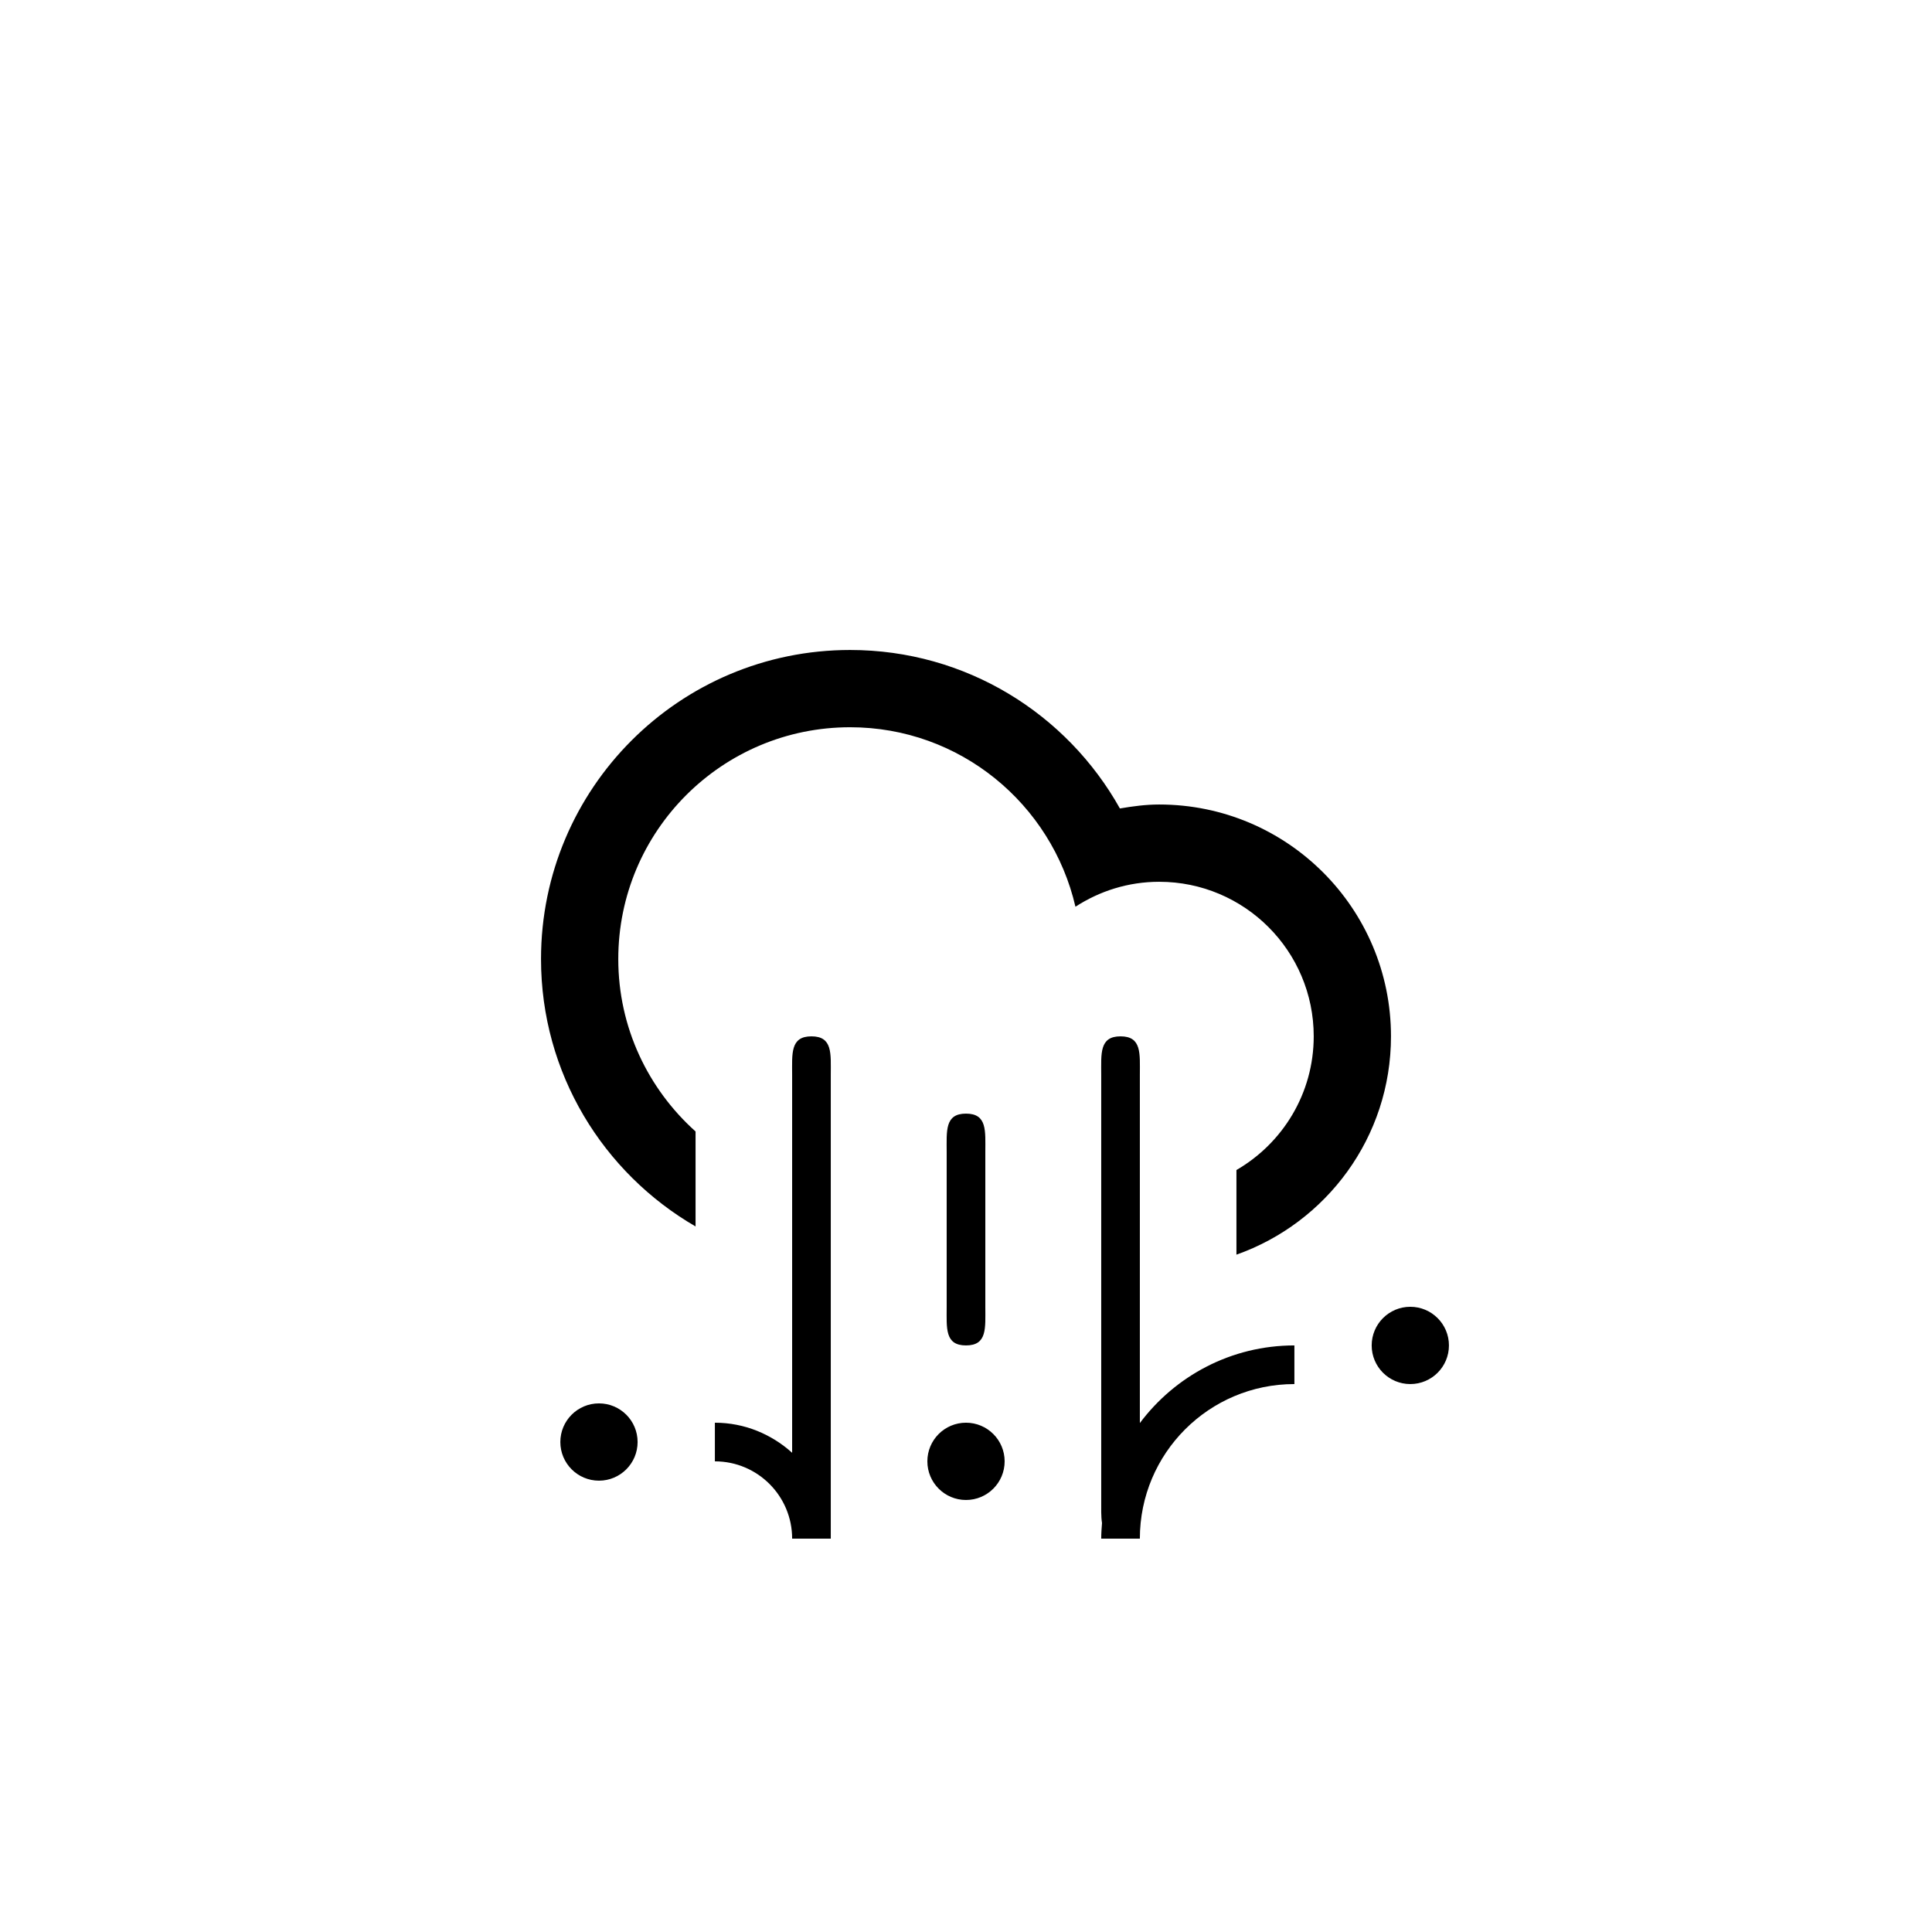
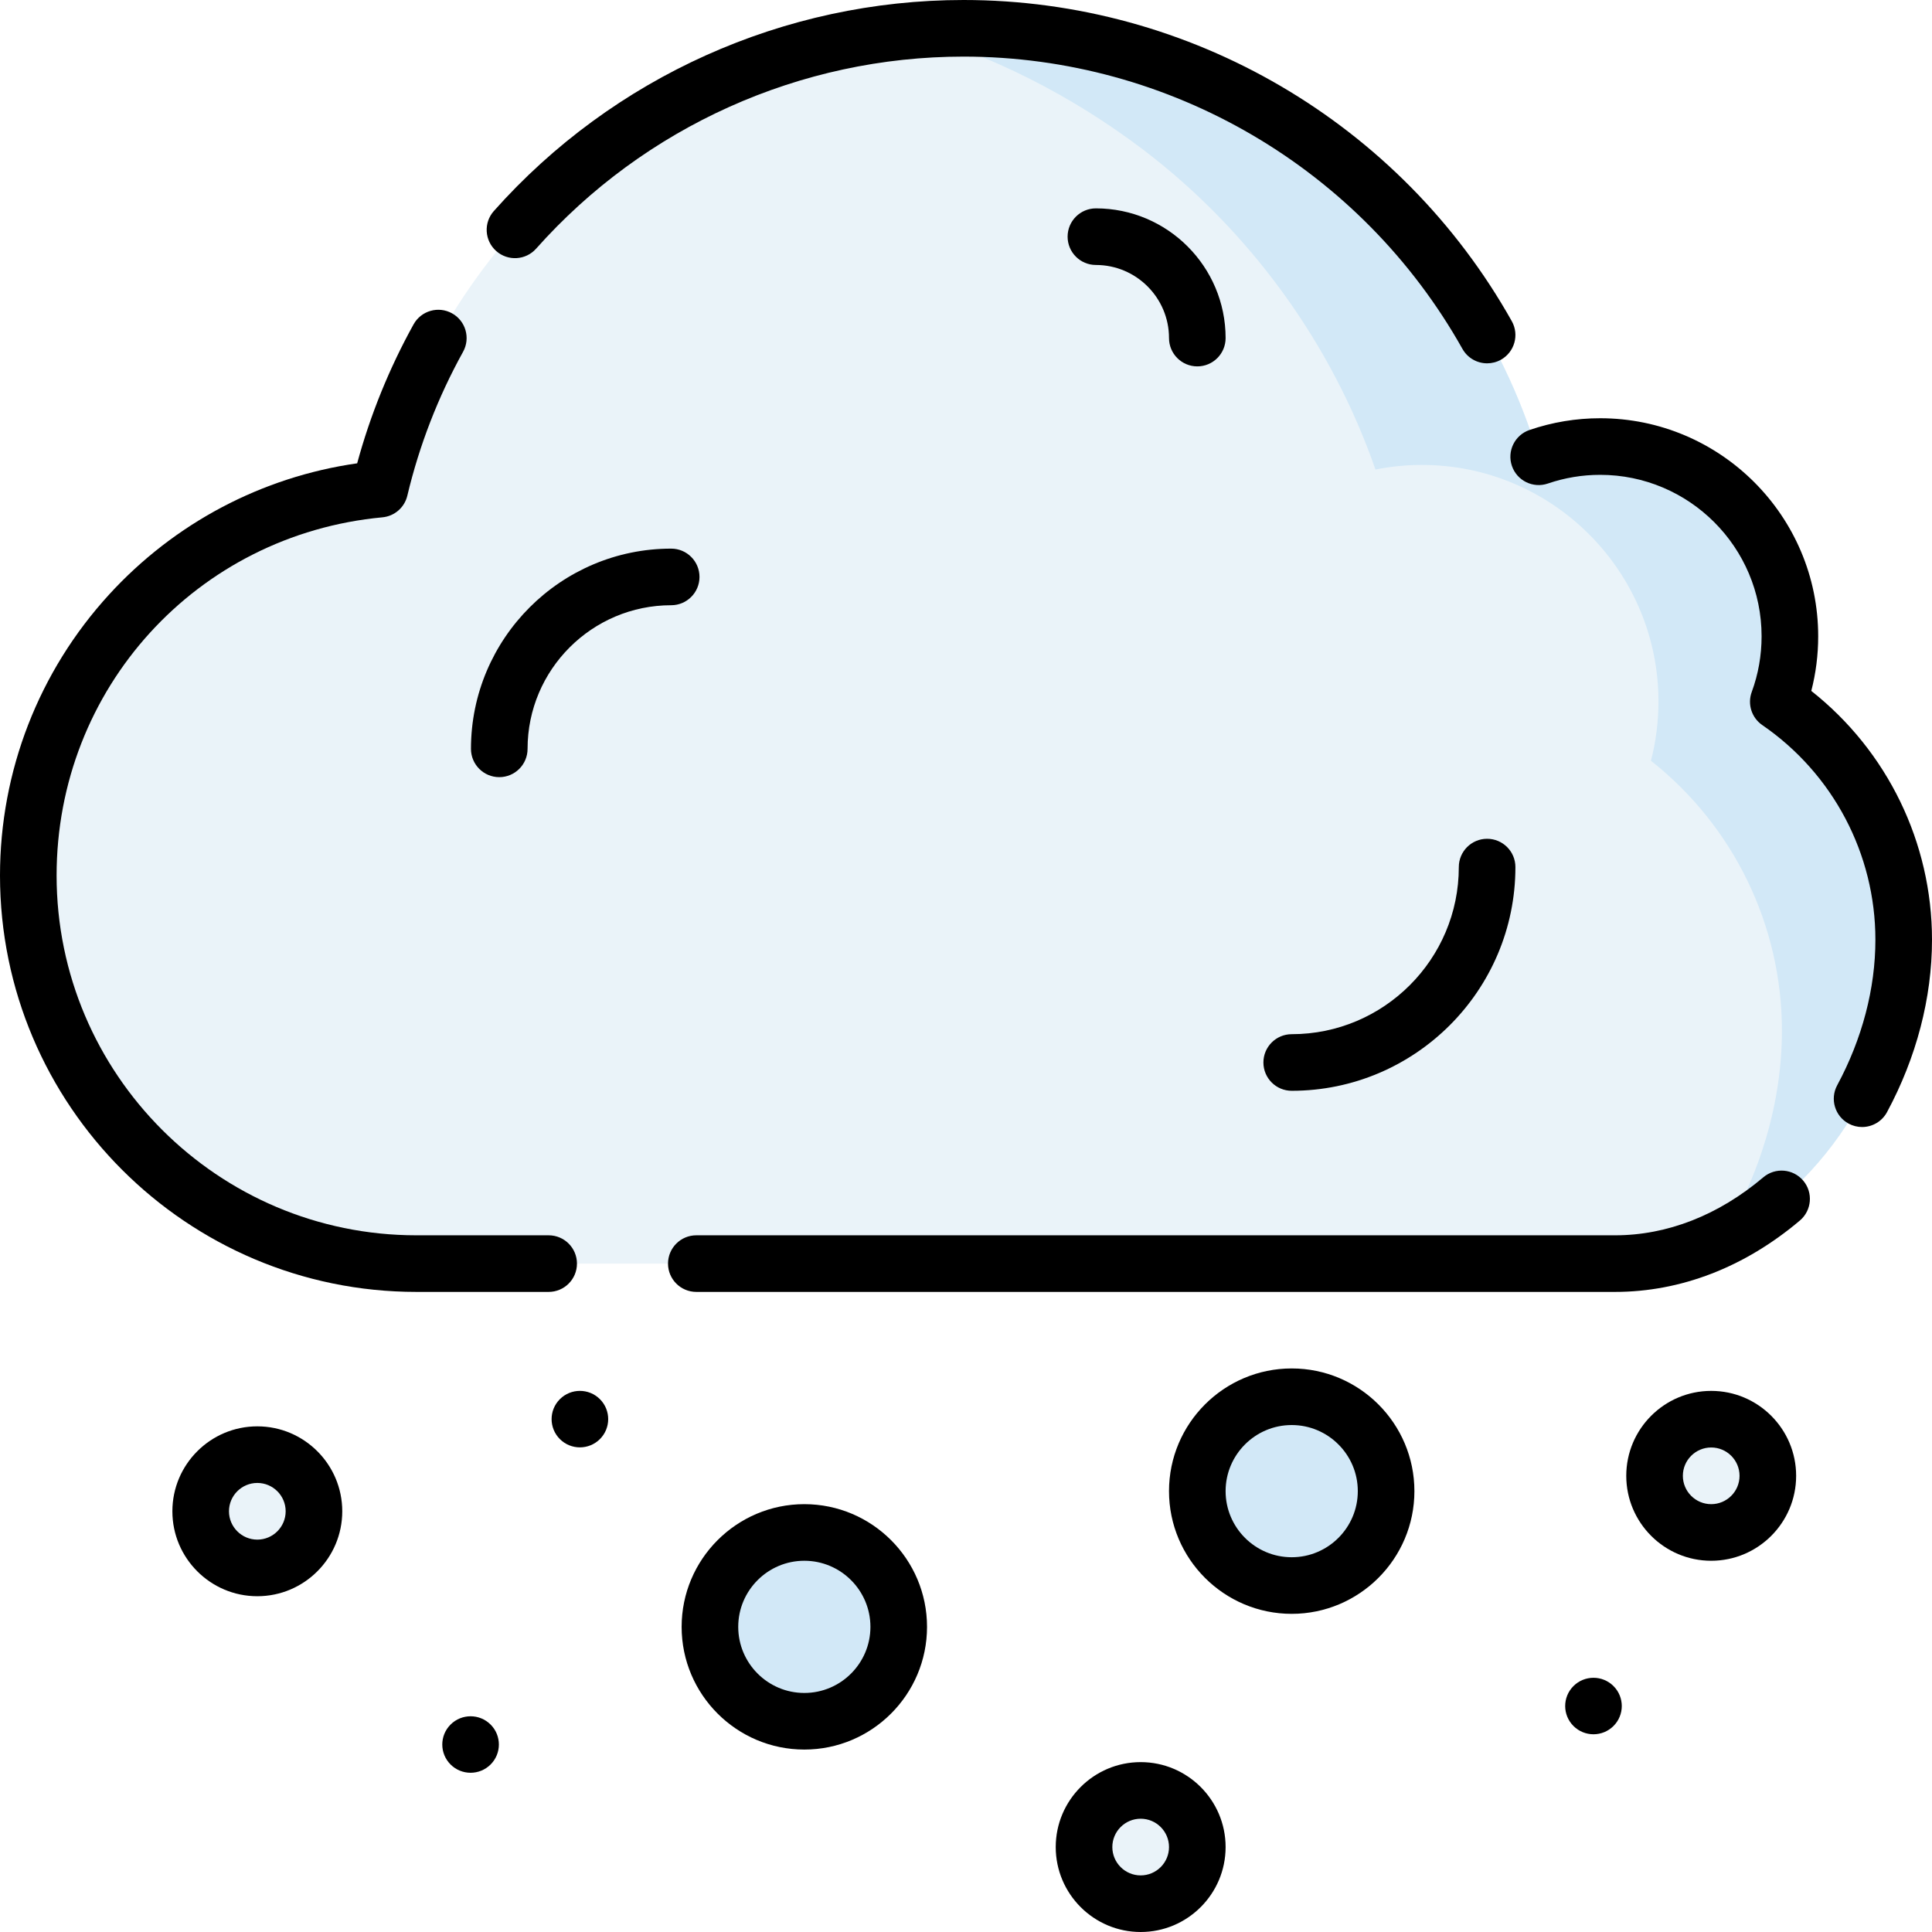
- <svg xmlns="http://www.w3.org/2000/svg" version="1.1" id="Layer_1" x="0px" y="0px" width="100px" height="100px" viewBox="0 0 100 100" enable-background="new 0 0 100 100" xml:space="preserve">
-   <path fill-rule="evenodd" clip-rule="evenodd" d="M72.997,71.639c-1.104,0-1.999-0.895-1.999-2c0-1.104,0.895-2,1.999-2s2,0.896,2,2  C74.997,70.744,74.102,71.639,72.997,71.639z M63.998,64.941v-4.381c2.389-1.383,4-3.961,4-6.92c0-4.417-3.581-7.999-7.999-7.999  c-1.601,0-3.083,0.48-4.334,1.291c-1.231-5.317-5.973-9.29-11.664-9.29c-6.627,0-11.999,5.372-11.999,11.998  c0,3.55,1.551,6.728,4,8.925v4.916c-4.777-2.768-7.999-7.922-7.999-13.841c0-8.835,7.162-15.997,15.998-15.997  c6.004,0,11.229,3.311,13.965,8.203c0.664-0.113,1.337-0.205,2.033-0.205c6.626,0,11.998,5.372,11.998,11.999  C71.997,58.863,68.655,63.293,63.998,64.941z M31.003,72.639c1.104,0,1.999,0.895,1.999,2c0,1.104-0.895,2-1.999,2s-2-0.896-2-2  C29.003,73.533,29.898,72.639,31.003,72.639z M41.001,55.641c0-1.104-0.104-2,1-2s1,0.896,1,2v23.998h-2l0,0l0,0  c0-2.209-1.79-4-3.999-4v-2c1.543,0,2.937,0.6,3.999,1.557V55.641z M50,69.639c-1.104,0-1-0.895-1-2v-7.998c0-1.105-0.104-2,1-2  s1,0.895,1,2v7.998C51,68.744,51.104,69.639,50,69.639z M50,73.639c1.104,0,2,0.895,2,2c0,1.104-0.896,2-2,2s-2-0.896-2-2  C48,74.533,48.896,73.639,50,73.639z M57.999,53.641c1.104,0,1,0.896,1,2v18.016c1.823-2.434,4.723-4.018,7.999-4.018v2  c-4.418,0-7.999,3.582-7.999,8h-2c0-0.273,0.02-0.541,0.041-0.807c-0.054-0.334-0.041-0.744-0.041-1.193V55.641  C56.999,54.537,56.895,53.641,57.999,53.641z" />
+ <svg xmlns="http://www.w3.org/2000/svg" id="Layer_1" enable-background="new 0 0 512 512" height="512" viewBox="0 0 512 512" width="512">
+   <g>
+     <g>
+       <g fill="#eaf3f9">
+         <circle cx="68.192" cy="400.506" r="15.01" />
+         <circle cx="453.486" cy="391.109" r="15.01" />
+         <circle cx="302.29" cy="489.49" r="15.01" />
+       </g>
+       <circle cx="213.156" cy="431.135" fill="#d2e8f7" r="25.016" />
+       <circle cx="342.316" cy="395.168" fill="#d2e8f7" r="25.016" />
+     </g>
+     <g>
+       <path d="m504.5 249.05c0 32.31-20.04 65.4-48.36 79.17-8.71 4.24-18.2 6.65-28.13 6.65h-317.66c-56.8 0-102.85-46.05-102.85-102.85 0-53.53 40.9-97.5 93.15-102.39 15.51-65.27 71.23-114.96 139.57-121.41 4.98-.48 10.03-.72 15.14-.72 72.02 0 132.84 47.88 152.41 113.55 5.11-1.75 10.58-2.71 16.28-2.71 27.77 0 50.29 22.51 50.29 50.29 0 6.09-1.09 11.93-3.07 17.34 20.06 13.79 33.23 36.89 33.23 63.08z" fill="#eaf3f9" />
+       <path d="m504.5 249.05c0 32.31-20.04 65.4-48.36 79.17 10.35-16.83 16.09-36.18 16.09-55.06 0-27.99-12.87-54.31-34.71-71.55 1.32-5.1 1.99-10.36 1.99-15.7 0-34.57-28.13-62.7-62.7-62.7-4.15 0-8.26.41-12.3 1.22-11.65-33.49-33.37-63.43-61.79-84.94-18.66-14.12-40.35-25.22-62.5-31.27 4.98-.48 10.03-.72 15.14-.72 72.02 0 132.84 47.88 152.41 113.55 5.11-1.75 10.58-2.71 16.28-2.71 27.77 0 50.29 22.51 50.29 50.29 0 6.09-1.09 11.93-3.07 17.34 20.06 13.79 33.23 36.89 33.23 63.08z" fill="#d2e8f7" />
+     </g>
+   </g>
+   <g>
+     <path d="m131.492 66.518c3.096 2.753 7.837 2.473 10.588-.623 28.75-32.344 70.038-50.895 113.277-50.895 54.725 0 105.382 29.679 132.203 77.456 1.376 2.451 3.923 3.83 6.547 3.83 1.243 0 2.504-.31 3.665-.961 3.611-2.028 4.896-6.6 2.868-10.211-29.473-52.501-85.142-85.114-145.283-85.114-47.521 0-92.895 20.386-124.488 55.93-2.752 3.096-2.473 7.837.623 10.588z" />
+     <path d="m480.011 183.101c1.216-4.705 1.829-9.552 1.829-14.472 0-31.866-25.926-57.792-57.792-57.792-6.375 0-12.67 1.047-18.708 3.113-3.919 1.34-6.009 5.604-4.669 9.523 1.341 3.92 5.606 6.011 9.524 4.669 4.472-1.53 9.133-2.305 13.853-2.305 23.596 0 42.792 19.196 42.792 42.792 0 5.075-.879 10.039-2.611 14.754-1.182 3.218-.032 6.827 2.793 8.769 18.771 12.898 29.978 34.167 29.978 56.895 0 12.93-3.502 26.266-10.129 38.568-1.964 3.647-.6 8.195 3.047 10.16 1.132.609 2.35.898 3.55.898 2.67 0 5.255-1.429 6.61-3.945 7.799-14.48 11.922-30.276 11.922-45.681 0-25.804-11.861-50.061-31.989-65.946z" />
+     <path d="m467.299 311.996c-11.888 10.057-25.474 15.372-39.29 15.372h-243.478c-4.143 0-7.5 3.358-7.5 7.5s3.357 7.5 7.5 7.5h243.478c17.41 0 34.346-6.542 48.978-18.92 3.162-2.675 3.558-7.408.882-10.57s-7.408-3.557-10.57-.882z" />
+     <path d="m152.901 334.868c0-4.142-3.357-7.5-7.5-7.5h-35.051c-52.576 0-95.35-42.773-95.35-95.349 0-49.509 37.121-90.318 86.347-94.924 3.201-.299 5.855-2.605 6.599-5.733 3.164-13.315 8.135-26.145 14.774-38.134 2.007-3.624.696-8.188-2.927-10.195-3.622-2.006-8.188-.697-10.194 2.927-6.448 11.643-11.466 24.009-14.946 36.826-25.198 3.593-48.365 15.8-65.703 34.732-18.669 20.383-28.95 46.841-28.95 74.501 0 60.847 49.503 110.349 110.35 110.349h35.052c4.142 0 7.499-3.358 7.499-7.5z" />
+     <path d="m68.192 377.996c-12.412 0-22.51 10.098-22.51 22.51s10.098 22.51 22.51 22.51 22.51-10.098 22.51-22.51-10.098-22.51-22.51-22.51zm0 30.02c-4.141 0-7.51-3.369-7.51-7.51s3.369-7.51 7.51-7.51 7.51 3.369 7.51 7.51-3.369 7.51-7.51 7.51z" />
+     <path d="m453.486 368.599c-12.412 0-22.51 10.098-22.51 22.51s10.098 22.51 22.51 22.51 22.51-10.098 22.51-22.51-10.098-22.51-22.51-22.51zm0 30.019c-4.141 0-7.51-3.369-7.51-7.51s3.369-7.51 7.51-7.51 7.51 3.369 7.51 7.51-3.369 7.51-7.51 7.51z" />
+     <path d="m302.29 466.98c-12.412 0-22.51 10.098-22.51 22.51s10.098 22.51 22.51 22.51 22.51-10.098 22.51-22.51-10.098-22.51-22.51-22.51zm0 30.02c-4.141 0-7.51-3.369-7.51-7.51s3.369-7.51 7.51-7.51 7.51 3.369 7.51 7.51-3.369 7.51-7.51 7.51z" />
+     <path d="m213.156 398.618c-17.93 0-32.517 14.587-32.517 32.517s14.587 32.516 32.517 32.516c17.929 0 32.516-14.586 32.516-32.516s-14.587-32.517-32.516-32.517zm0 50.033c-9.658 0-17.517-7.858-17.517-17.516 0-9.659 7.858-17.517 17.517-17.517s17.516 7.858 17.516 17.517c0 9.658-7.858 17.516-17.516 17.516z" />
+     <path d="m342.315 362.652c-17.929 0-32.516 14.587-32.516 32.517 0 17.929 14.587 32.516 32.516 32.516 17.93 0 32.517-14.587 32.517-32.516 0-17.93-14.587-32.517-32.517-32.517zm0 50.033c-9.658 0-17.516-7.858-17.516-17.516 0-9.659 7.857-17.517 17.516-17.517s17.517 7.858 17.517 17.517c0 9.658-7.858 17.516-17.517 17.516z" />
+     <path d="m132.311 205.954c4.143 0 7.5-3.358 7.5-7.5 0-20.987 17.074-38.062 38.062-38.062 4.143 0 7.5-3.358 7.5-7.5s-3.357-7.5-7.5-7.5c-29.258 0-53.062 23.804-53.062 53.062 0 4.142 3.357 7.5 7.5 7.5z" />
+     <path d="m386.6 229.786c0 24.418-19.866 44.284-44.284 44.284-4.143 0-7.5 3.358-7.5 7.5s3.357 7.5 7.5 7.5c32.689 0 59.284-26.595 59.284-59.284 0-4.142-3.357-7.5-7.5-7.5s-7.5 3.358-7.5 7.5z" />
+     <path d="m282.926 62.721c0 4.142 3.357 7.5 7.5 7.5 10.683 0 19.374 8.691 19.374 19.374 0 4.142 3.357 7.5 7.5 7.5s7.5-3.358 7.5-7.5c0-18.954-15.42-34.374-34.374-34.374-4.143 0-7.5 3.358-7.5 7.5z" />
+     <path d="m148.376 370.79c-2.929 2.923-2.928 7.663 0 10.586 2.929 2.923 7.677 2.924 10.606 0s2.928-7.663 0-10.586-7.678-2.923-10.606 0z" />
+     <path d="m119.406 457.024c-2.929 2.923-2.928 7.663 0 10.586 2.929 2.923 7.677 2.923 10.606 0s2.928-7.663 0-10.586c-2.929-2.924-7.678-2.924-10.606 0z" />
+     <path d="m416.986 446.823c-2.929 2.923-2.928 7.663 0 10.586s7.677 2.923 10.606 0 2.928-7.663 0-10.586c-2.929-2.923-7.677-2.923-10.606 0z" />
+   </g>
</svg>
